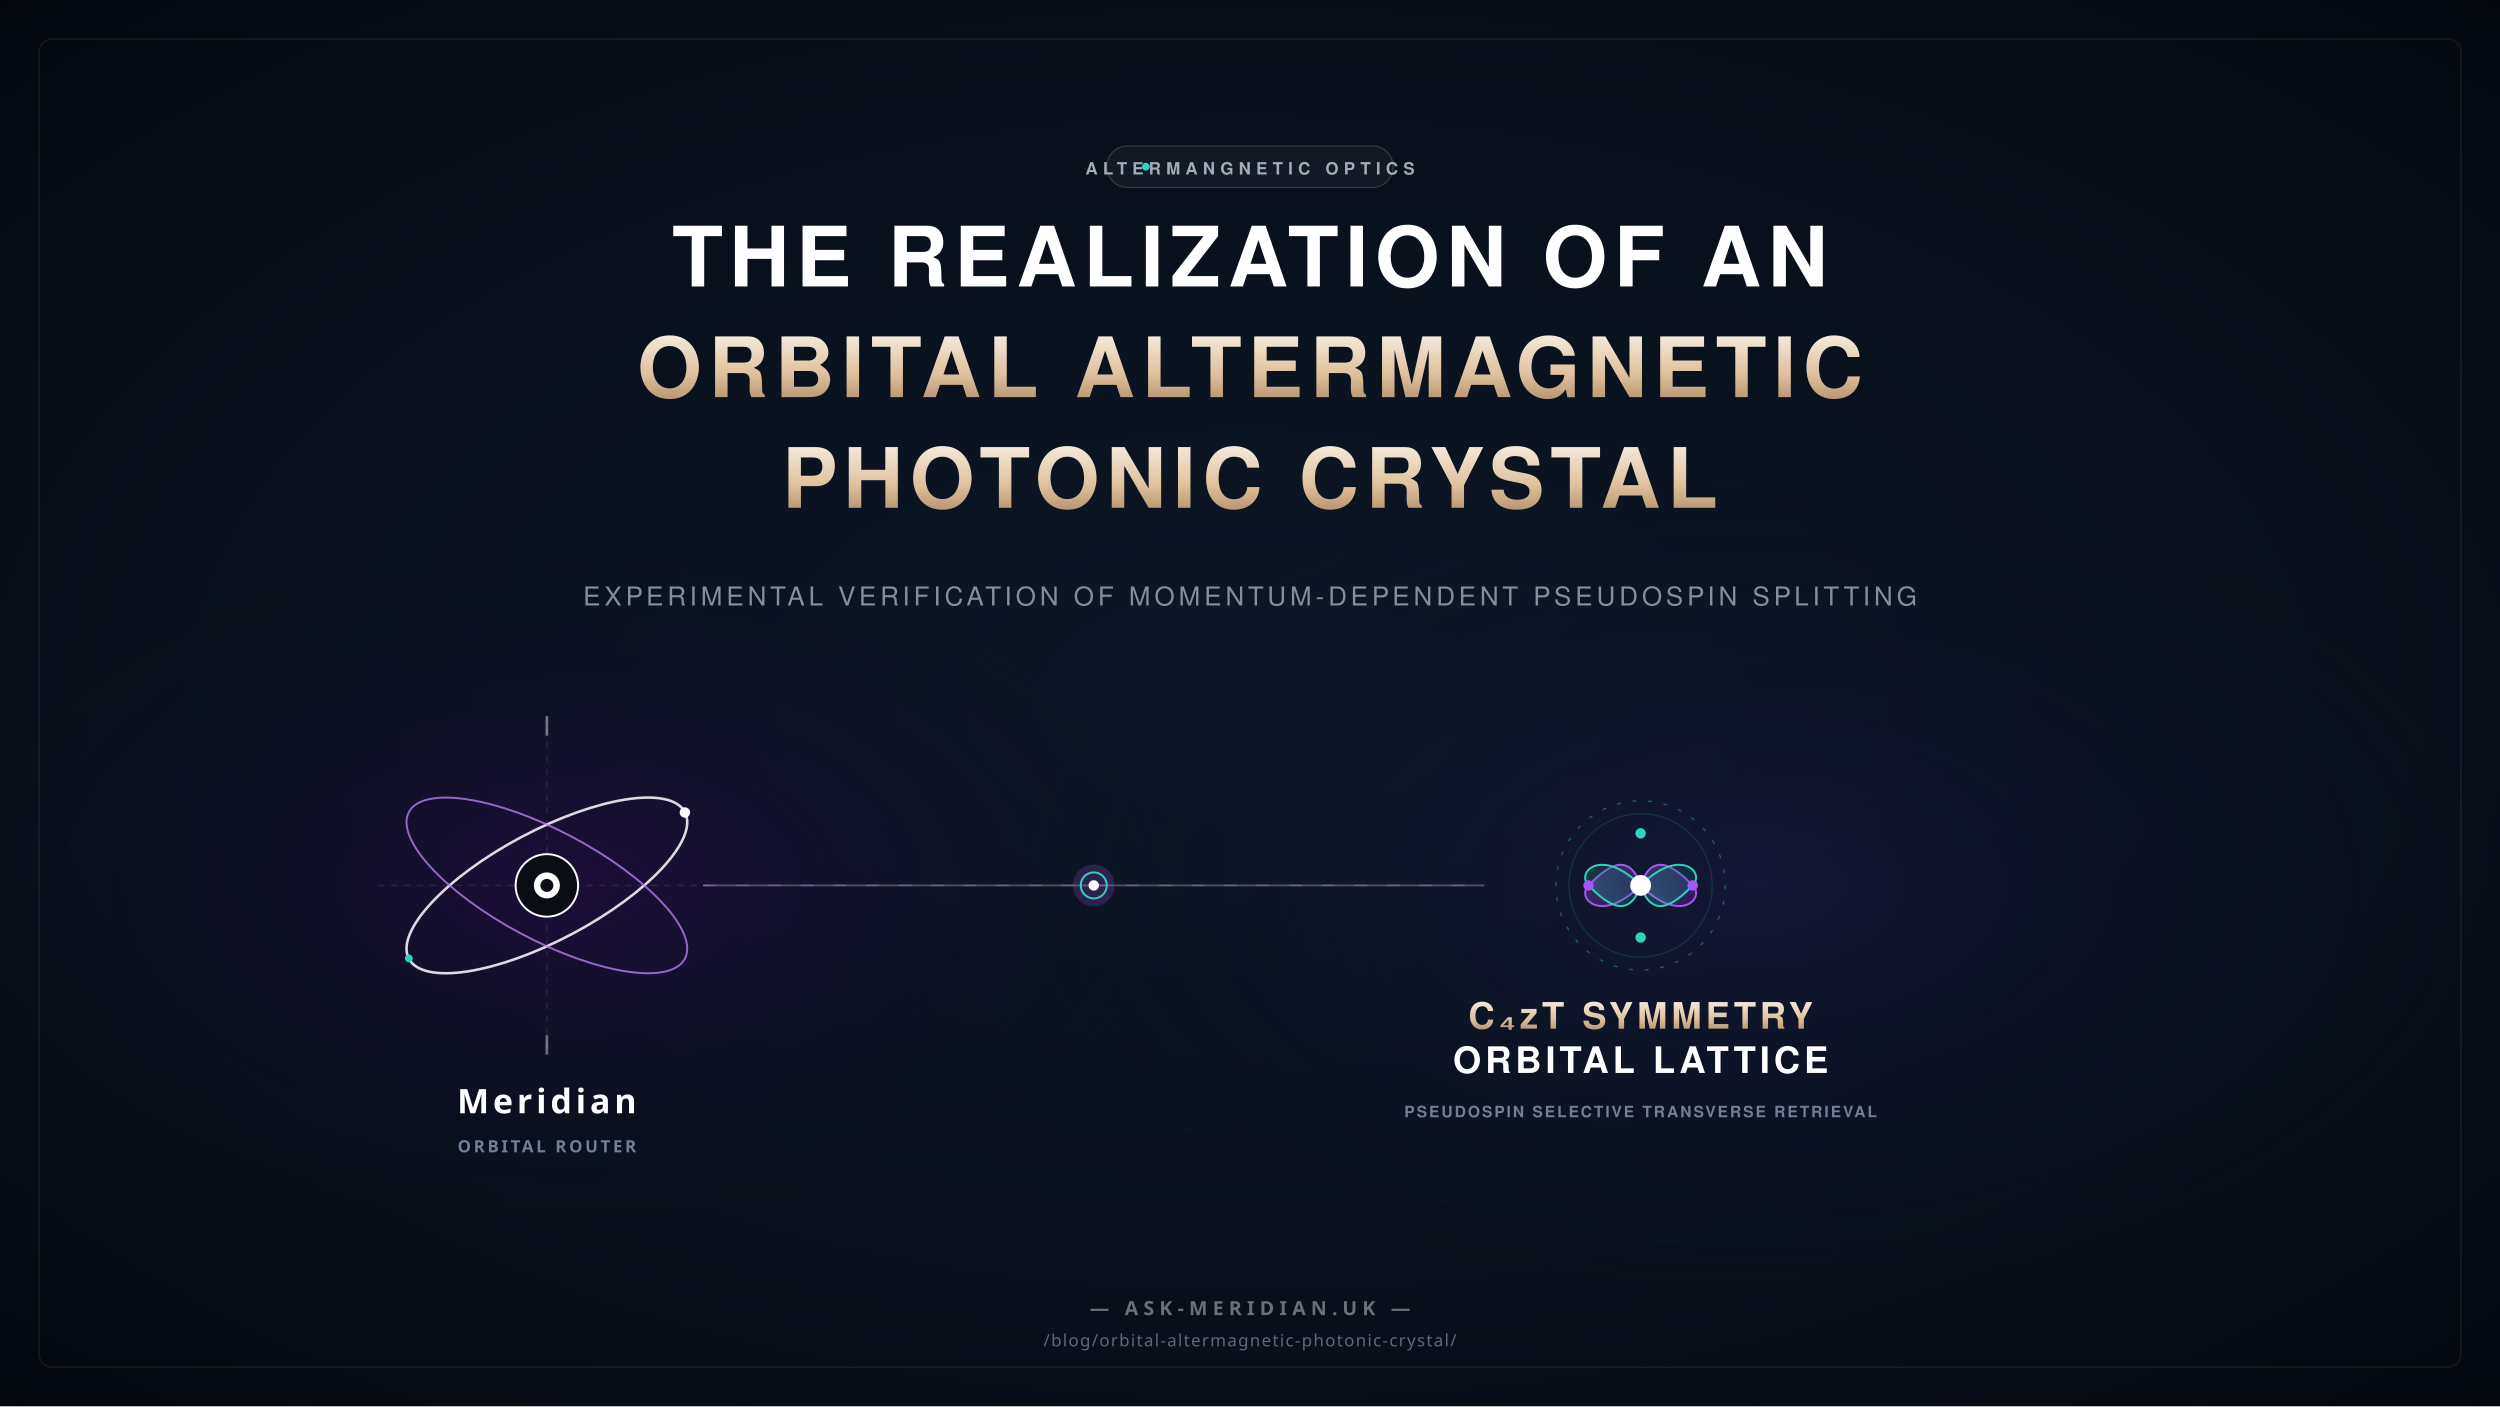
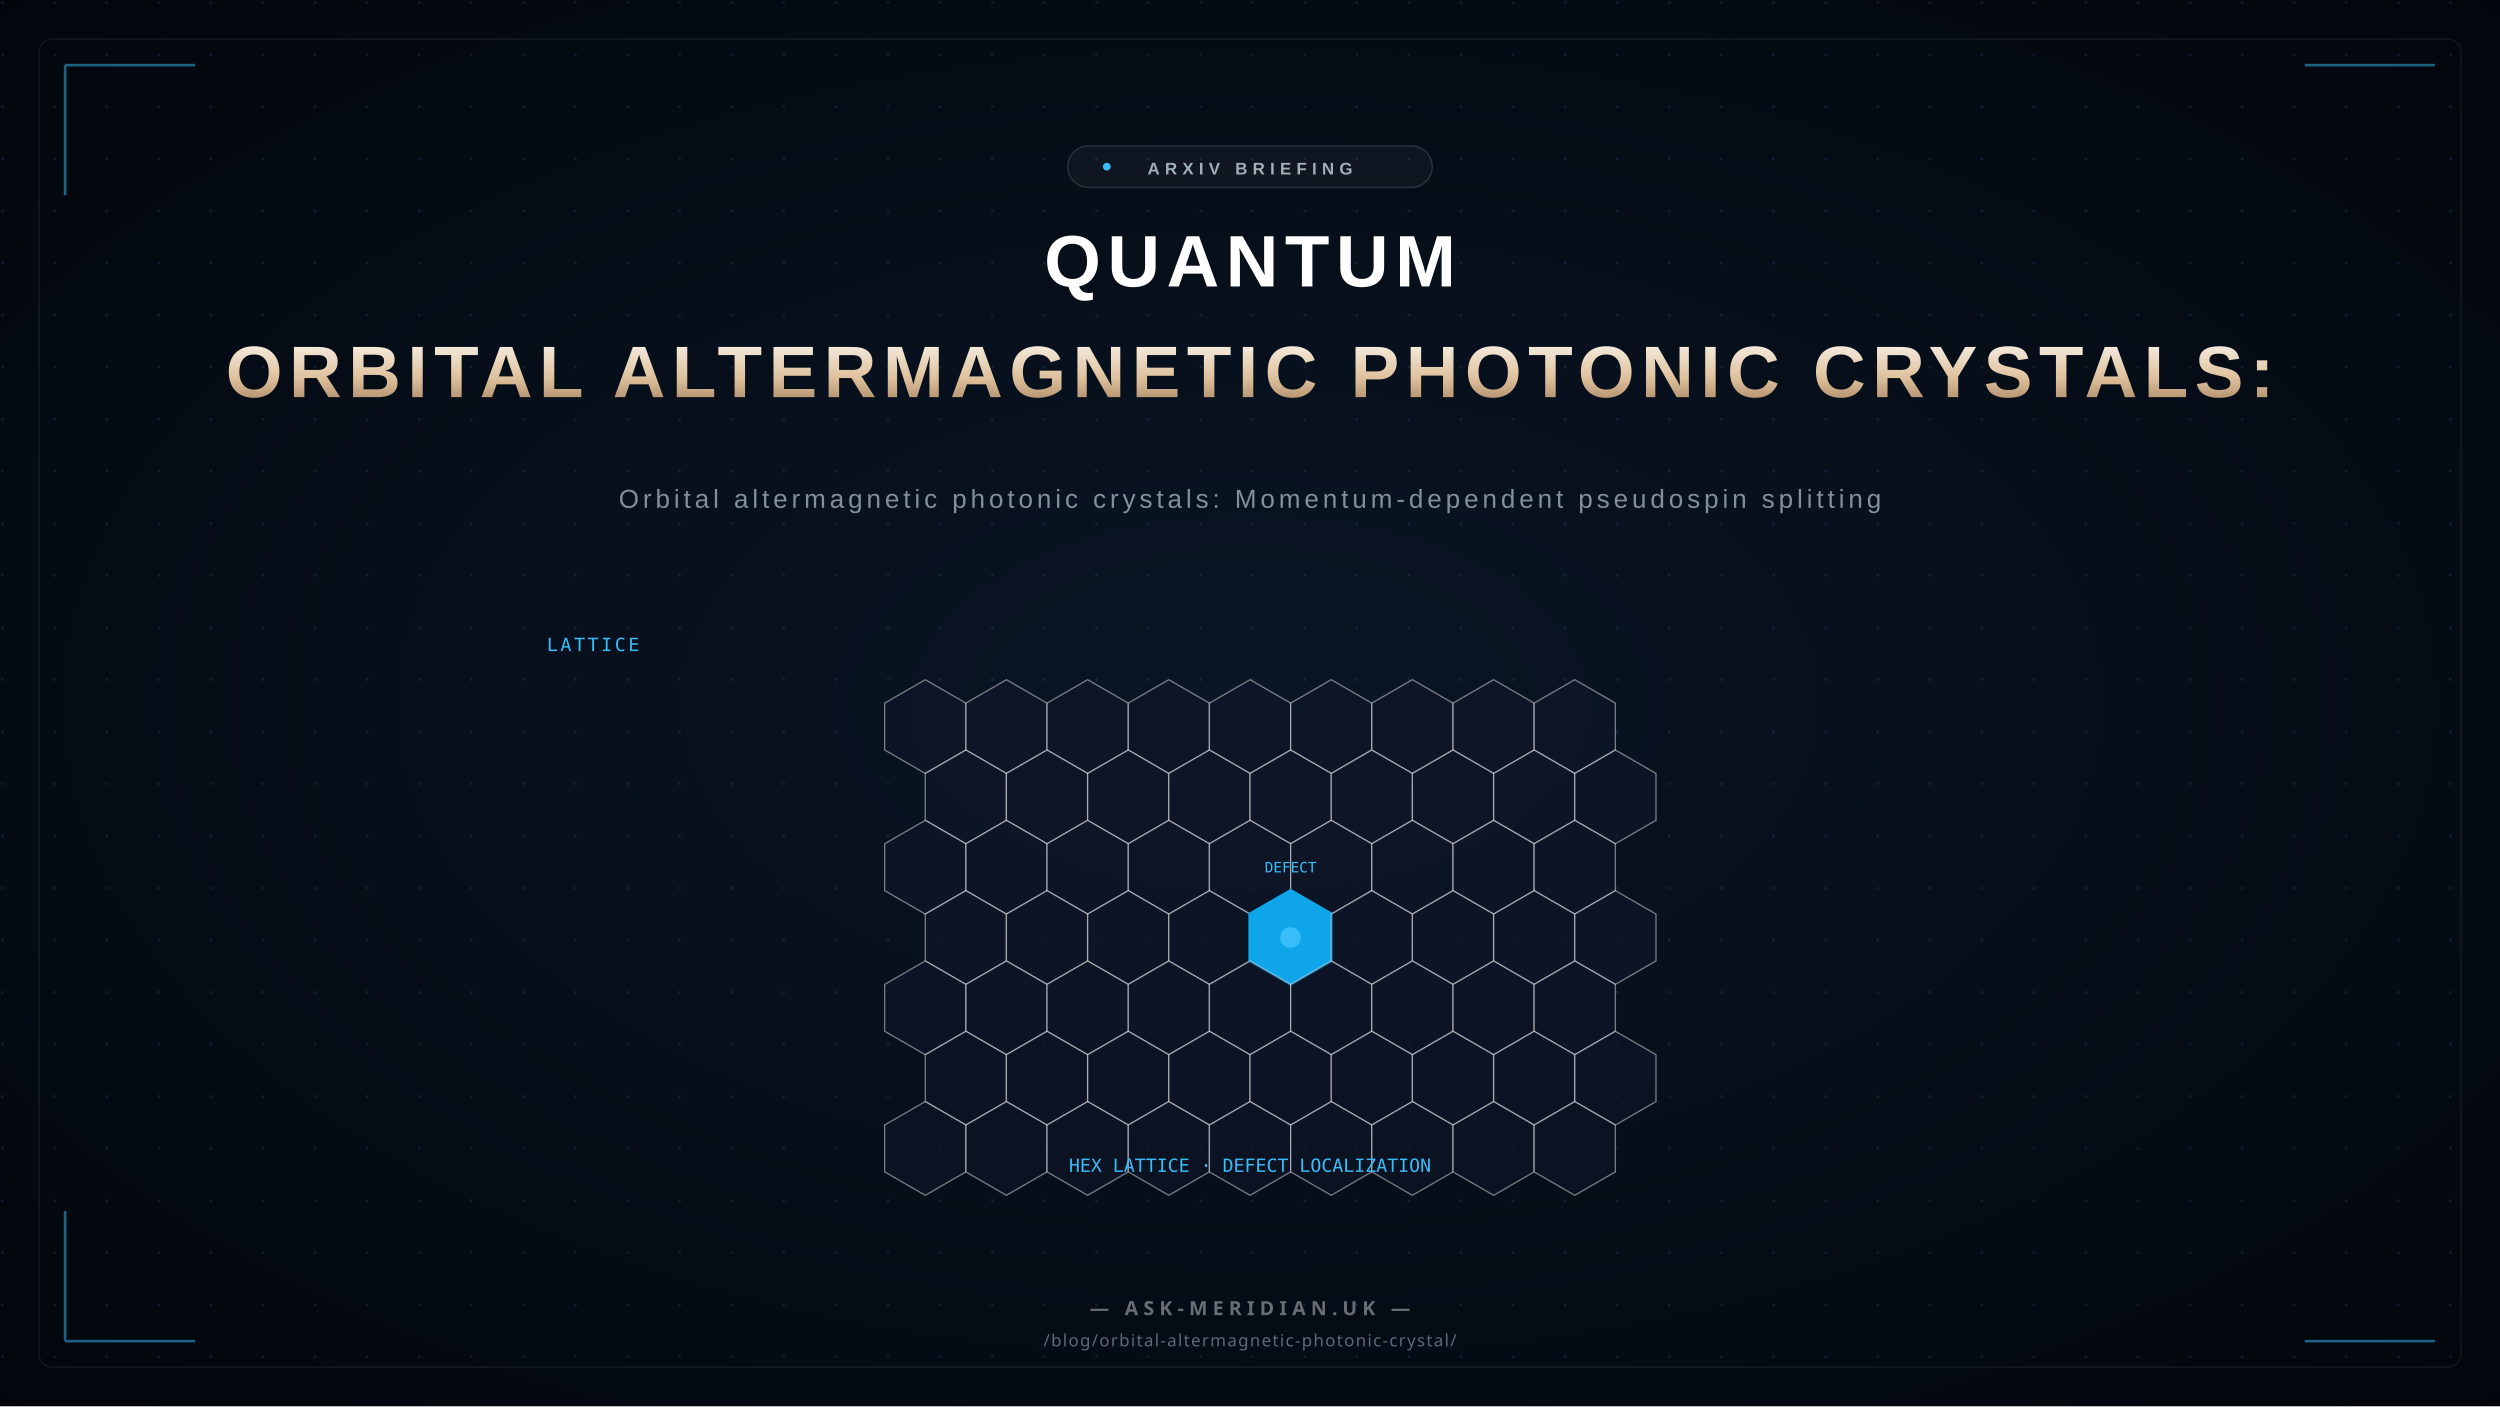
- <svg xmlns="http://www.w3.org/2000/svg" viewBox="0 0 1920 1080" width="100%" height="100%">
+ <svg xmlns="http://www.w3.org/2000/svg" viewBox="0 0 1920 1080" width="1920" height="1080">
  <defs>
    <radialGradient id="spaceGradient" cx="50%" cy="50%" r="75%">
-       <stop offset="0%" stop-color="#0e1726" />
-       <stop offset="60%" stop-color="#080f1a" />
-       <stop offset="100%" stop-color="#03060d" />
+       <stop offset="0%" stop-color="#0a1625" />
+       <stop offset="60%" stop-color="#050c16" />
+       <stop offset="100%" stop-color="#02050a" />
    </radialGradient>
-     <radialGradient id="meridianGlow" cx="23%" cy="63%" r="25%">
-       <stop offset="0%" stop-color="#3b0764" stop-opacity="0.4" />
-       <stop offset="100%" stop-color="#0a1625" stop-opacity="0" />
-     </radialGradient>
-     <radialGradient id="quantumGlow" cx="70%" cy="63%" r="30%">
-       <stop offset="0%" stop-color="#1e1b4b" stop-opacity="0.5" />
-       <stop offset="100%" stop-color="#0a1625" stop-opacity="0" />
-     </radialGradient>
-     <linearGradient id="purpleGradient" x1="0%" y1="0%" x2="100%" y2="100%">
-       <stop offset="0%" stop-color="#c084fc" />
-       <stop offset="50%" stop-color="#a855f7" />
-       <stop offset="100%" stop-color="#7e22ce" />
-     </linearGradient>
-     <linearGradient id="tealGradient" x1="0%" y1="100%" x2="100%" y2="0%">
-       <stop offset="0%" stop-color="#2dd4bf" />
-       <stop offset="50%" stop-color="#0d9488" />
-       <stop offset="100%" stop-color="#115e59" />
-     </linearGradient>
    <linearGradient id="goldText" x1="0%" y1="0%" x2="0%" y2="100%">
      <stop offset="0%" stop-color="#f3e9dc" />
      <stop offset="60%" stop-color="#dfc29e" />
      <stop offset="100%" stop-color="#b89773" />
    </linearGradient>
+     <linearGradient id="accentGrad" x1="0%" y1="0%" x2="100%" y2="0%">
+       <stop offset="0%" stop-color="#38bdf8" stop-opacity="0" />
+       <stop offset="50%" stop-color="#38bdf8" stop-opacity="0.95" />
+       <stop offset="100%" stop-color="#38bdf8" stop-opacity="0" />
+     </linearGradient>
+     <linearGradient id="spectrumGrad" x1="0%" y1="0%" x2="100%" y2="0%">
+       <stop offset="0%" stop-color="#ef4444" />
+       <stop offset="20%" stop-color="#f59e0b" />
+       <stop offset="40%" stop-color="#10b981" />
+       <stop offset="60%" stop-color="#3b82f6" />
+       <stop offset="80%" stop-color="#8b5cf6" />
+       <stop offset="100%" stop-color="#ec4899" />
+     </linearGradient>
+     <pattern id="dotPattern" width="40" height="40" patternUnits="userSpaceOnUse">
+       <circle cx="2" cy="2" r="1" fill="#58a6ff" fill-opacity="0.15" />
+     </pattern>
+     <filter id="glow">
+       <feGaussianBlur stdDeviation="3" result="b" />
+       <feMerge>
+         <feMergeNode in="b" />
+         <feMergeNode in="SourceGraphic" />
+       </feMerge>
+     </filter>
  </defs>
  <rect width="1920" height="1080" fill="url(#spaceGradient)" />
-   <rect width="1920" height="1080" fill="url(#meridianGlow)" />
-   <rect width="1920" height="1080" fill="url(#quantumGlow)" />
+   <rect width="1920" height="1080" fill="url(#dotPattern)" />
  <rect x="30" y="30" width="1860" height="1020" rx="10" fill="none" stroke="#ffffff" stroke-width="1" opacity="0.08" />
-   <g transform="translate(960, 220)" text-anchor="middle" font-family="'Helvetica Neue', Helvetica, Arial, sans-serif">
+   <g transform="translate(960, 220)" text-anchor="middle" font-family="Arial, sans-serif">
    <g transform="translate(0, -90)">
-       <rect x="-110" y="-18" width="220" height="32" rx="16" fill="#ffffff" fill-opacity="0.04" stroke="#ffffff" stroke-opacity="0.15" stroke-width="1" />
-       <circle cx="-80" cy="-2" r="3" fill="#2dd4bf" />
-       <text y="4" font-size="13" font-weight="bold" fill="#a0afb7" letter-spacing="4">ALTERMANGNETIC OPTICS</text>
+       <rect x="-140" y="-18" width="280" height="32" rx="16" fill="#ffffff" fill-opacity="0.04" stroke="#ffffff" stroke-opacity="0.15" stroke-width="1" />
+       <circle cx="-110" cy="-2" r="3" fill="#38bdf8" />
+       <text y="4" font-size="13" font-weight="bold" fill="#a0afb7" letter-spacing="4">ARXIV BRIEFING</text>
    </g>
-     <text font-size="64" font-weight="800" fill="#ffffff" letter-spacing="5">THE REALIZATION OF AN</text>
-     <text y="85" font-size="64" font-weight="800" fill="url(#goldText)" letter-spacing="5">ORBITAL ALTERMAGNETIC</text>
-     <text y="170" font-size="64" font-weight="800" fill="url(#goldText)" letter-spacing="5">PHOTONIC CRYSTAL</text>
-     <text y="245" font-size="20" font-weight="500" fill="#a0afb7" letter-spacing="3" opacity="0.8">EXPERIMENTAL VERIFICATION OF MOMENTUM-DEPENDENT PSEUDOSPIN SPLITTING</text>
+     <text font-size="56" font-weight="800" fill="#ffffff" letter-spacing="5">QUANTUM</text>
+     <text y="85" font-size="56" font-weight="800" fill="url(#goldText)" letter-spacing="5">ORBITAL ALTERMAGNETIC PHOTONIC CRYSTALS:</text>
+     <text y="170" font-size="20" font-weight="500" fill="#a0afb7" letter-spacing="3" opacity="0.8">Orbital altermagnetic photonic crystals: Momentum-dependent pseudospin splitting</text>
  </g>
-   <g id="horizontal-system">
-     <g id="connection-track">
-       <line x1="540" y1="680" x2="1140" y2="680" stroke="#ffffff" stroke-width="1.5" opacity="0.25" />
-       <line x1="540" y1="680" x2="1140" y2="680" stroke="#a855f7" stroke-width="1" stroke-dasharray="10,15" opacity="0.6" />
-       <circle cx="840" cy="680" r="16" fill="#a855f7" opacity="0.2" />
-       <circle cx="840" cy="680" r="10" fill="none" stroke="#2dd4bf" stroke-width="1.5" />
-       <circle cx="840" cy="680" r="4" fill="#ffffff" />
-     </g>
-     <g id="meridian-node" transform="translate(420, 680)">
-       <line x1="0" y1="-130" x2="0" y2="130" stroke="#ffffff" stroke-width="1" opacity="0.1" stroke-dasharray="5,5" />
-       <line x1="-130" y1="0" x2="130" y2="0" stroke="#ffffff" stroke-width="1" opacity="0.1" stroke-dasharray="5,5" />
-       <line x1="0" y1="-130" x2="0" y2="-115" stroke="#ffffff" stroke-width="2" opacity="0.4" />
-       <line x1="0" y1="115" x2="0" y2="130" stroke="#ffffff" stroke-width="2" opacity="0.4" />
-       <ellipse cx="0" cy="0" rx="120" ry="42" fill="none" stroke="#ffffff" stroke-width="2" stroke-opacity="0.85" transform="rotate(-28)" />
-       <ellipse cx="0" cy="0" rx="120" ry="42" fill="none" stroke="#c084fc" stroke-width="1.5" stroke-opacity="0.75" transform="rotate(28)" />
-       <circle cx="106" cy="-56" r="4" fill="#ffffff" />
-       <circle cx="-106" cy="56" r="3" fill="#2dd4bf" />
-       <circle cx="0" cy="0" r="24" fill="#0b0d14" stroke="#ffffff" stroke-width="1.5" />
-       <circle cx="0" cy="0" r="10" fill="#ffffff" />
-       <circle cx="0" cy="0" r="5" fill="#0b0d14" />
-       <text y="175" font-size="26" font-weight="700" fill="#ffffff" text-anchor="middle" font-family="sans-serif" letter-spacing="3">Meridian</text>
-       <text y="205" font-size="13" font-weight="600" fill="#718096" text-anchor="middle" font-family="sans-serif" letter-spacing="2">ORBITAL ROUTER</text>
-     </g>
-     <g id="crystal-node" transform="translate(1260, 680)">
-       <g id="crystal-grid" transform="translate(0, 0)">
-         <circle cx="0" cy="0" r="65" fill="none" stroke="#2dd4bf" stroke-width="1" stroke-dasharray="3,9" opacity="0.4" />
-         <circle cx="0" cy="0" r="55" fill="none" stroke="#2dd4bf" stroke-width="1" opacity="0.15" />
-         <path d="M 0 0 C 30 30, 50 10, 40 0 C 30 -10, 10 -30, 0 0" fill="url(#purpleGradient)" fill-opacity="0.25" stroke="#a855f7" stroke-width="1.5" />
-         <path d="M 0 0 C -30 30, -50 10, -40 0 C -30 -10, -10 -30, 0 0" fill="url(#purpleGradient)" fill-opacity="0.25" stroke="#a855f7" stroke-width="1.5" />
-         <path d="M 0 0 C 30 -30, 50 -10, 40 0 C 30 10, 10 30, 0 0" fill="url(#tealGradient)" fill-opacity="0.25" stroke="#2dd4bf" stroke-width="1.5" />
-         <path d="M 0 0 C -30 -30, -50 -10, -40 0 C -30 10, -10 30, 0 0" fill="url(#tealGradient)" fill-opacity="0.25" stroke="#2dd4bf" stroke-width="1.5" />
-         <circle cx="0" cy="0" r="8" fill="#ffffff" />
-         <circle cx="-40" cy="0" r="4" fill="#a855f7" />
-         <circle cx="40" cy="0" r="4" fill="#a855f7" />
-         <circle cx="0" cy="-40" r="4" fill="#2dd4bf" />
-         <circle cx="0" cy="40" r="4" fill="#2dd4bf" />
-       </g>
-       <g id="brand-text" transform="translate(0, 110)" text-anchor="middle" font-family="'Helvetica Neue', Helvetica, Arial, sans-serif">
-         <text font-size="28" font-weight="800" fill="url(#goldText)" letter-spacing="3">C₄zT SYMMETRY</text>
-         <text y="34" font-size="28" font-weight="800" fill="#ffffff" letter-spacing="3">ORBITAL LATTICE</text>
-         <text y="68" font-size="12" font-weight="600" fill="#718096" letter-spacing="1.5">PSEUDOSPIN SELECTIVE TRANSVERSE RETRIEVAL</text>
-       </g>
-     </g>
+   <g transform="translate(960, 720)">
+     <text x="-540" y="-220" font-family="monospace" font-size="14" fill="#38bdf8" letter-spacing="2">LATTICE</text>
+     <polygon points="-218.2,-144.0 -249.4,-126.0 -280.6,-144.0 -280.6,-180.0 -249.4,-198.0 -218.2,-180.0" fill="rgba(15,23,42,0.6)" stroke="#ffffff" stroke-opacity="0.45" stroke-width="1" />
+     <polygon points="-155.9,-144.0 -187.1,-126.0 -218.2,-144.0 -218.2,-180.0 -187.1,-198.0 -155.9,-180.0" fill="rgba(15,23,42,0.6)" stroke="#ffffff" stroke-opacity="0.45" stroke-width="1" />
+     <polygon points="-93.5,-144.0 -124.7,-126.0 -155.9,-144.0 -155.9,-180.0 -124.7,-198.0 -93.5,-180.0" fill="rgba(15,23,42,0.6)" stroke="#ffffff" stroke-opacity="0.45" stroke-width="1" />
+     <polygon points="-31.2,-144.0 -62.4,-126.0 -93.5,-144.0 -93.5,-180.0 -62.4,-198.0 -31.2,-180.0" fill="rgba(15,23,42,0.6)" stroke="#ffffff" stroke-opacity="0.45" stroke-width="1" />
+     <polygon points="31.2,-144.0 0.0,-126.0 -31.2,-144.0 -31.2,-180.0 -0.0,-198.0 31.2,-180.0" fill="rgba(15,23,42,0.6)" stroke="#ffffff" stroke-opacity="0.45" stroke-width="1" />
+     <polygon points="93.5,-144.0 62.4,-126.0 31.2,-144.0 31.2,-180.0 62.4,-198.0 93.5,-180.0" fill="rgba(15,23,42,0.6)" stroke="#ffffff" stroke-opacity="0.45" stroke-width="1" />
+     <polygon points="155.9,-144.0 124.7,-126.0 93.5,-144.0 93.5,-180.0 124.7,-198.0 155.9,-180.0" fill="rgba(15,23,42,0.6)" stroke="#ffffff" stroke-opacity="0.45" stroke-width="1" />
+     <polygon points="218.2,-144.0 187.1,-126.0 155.9,-144.0 155.9,-180.0 187.1,-198.0 218.2,-180.0" fill="rgba(15,23,42,0.6)" stroke="#ffffff" stroke-opacity="0.45" stroke-width="1" />
+     <polygon points="280.6,-144.0 249.4,-126.0 218.2,-144.0 218.2,-180.0 249.4,-198.0 280.6,-180.0" fill="rgba(15,23,42,0.6)" stroke="#ffffff" stroke-opacity="0.45" stroke-width="1" />
+     <polygon points="-187.1,-90.0 -218.2,-72.0 -249.4,-90.0 -249.4,-126.0 -218.2,-144.0 -187.1,-126.0" fill="rgba(15,23,42,0.6)" stroke="#ffffff" stroke-opacity="0.45" stroke-width="1" />
+     <polygon points="-124.7,-90.0 -155.9,-72.0 -187.1,-90.0 -187.1,-126.0 -155.9,-144.0 -124.7,-126.0" fill="rgba(15,23,42,0.6)" stroke="#ffffff" stroke-opacity="0.45" stroke-width="1" />
+     <polygon points="-62.4,-90.0 -93.5,-72.0 -124.7,-90.0 -124.7,-126.0 -93.5,-144.0 -62.4,-126.0" fill="rgba(15,23,42,0.6)" stroke="#ffffff" stroke-opacity="0.45" stroke-width="1" />
+     <polygon points="0.0,-90.0 -31.2,-72.0 -62.4,-90.0 -62.4,-126.0 -31.2,-144.0 -0.0,-126.0" fill="rgba(15,23,42,0.6)" stroke="#ffffff" stroke-opacity="0.45" stroke-width="1" />
+     <polygon points="62.4,-90.0 31.2,-72.0 0.0,-90.0 -0.0,-126.0 31.2,-144.0 62.4,-126.0" fill="rgba(15,23,42,0.6)" stroke="#ffffff" stroke-opacity="0.45" stroke-width="1" />
+     <polygon points="124.7,-90.0 93.5,-72.0 62.4,-90.0 62.4,-126.0 93.5,-144.0 124.7,-126.0" fill="rgba(15,23,42,0.6)" stroke="#ffffff" stroke-opacity="0.45" stroke-width="1" />
+     <polygon points="187.1,-90.0 155.9,-72.0 124.7,-90.0 124.7,-126.0 155.9,-144.0 187.1,-126.0" fill="rgba(15,23,42,0.6)" stroke="#ffffff" stroke-opacity="0.45" stroke-width="1" />
+     <polygon points="249.4,-90.0 218.2,-72.0 187.1,-90.0 187.1,-126.0 218.2,-144.0 249.4,-126.0" fill="rgba(15,23,42,0.6)" stroke="#ffffff" stroke-opacity="0.45" stroke-width="1" />
+     <polygon points="311.8,-90.0 280.6,-72.0 249.4,-90.0 249.4,-126.0 280.6,-144.0 311.8,-126.0" fill="rgba(15,23,42,0.6)" stroke="#ffffff" stroke-opacity="0.45" stroke-width="1" />
+     <polygon points="-218.2,-36.0 -249.4,-18.0 -280.6,-36.0 -280.6,-72.0 -249.4,-90.0 -218.2,-72.0" fill="rgba(15,23,42,0.6)" stroke="#ffffff" stroke-opacity="0.45" stroke-width="1" />
+     <polygon points="-155.9,-36.0 -187.1,-18.0 -218.2,-36.0 -218.2,-72.0 -187.1,-90.0 -155.9,-72.0" fill="rgba(15,23,42,0.6)" stroke="#ffffff" stroke-opacity="0.45" stroke-width="1" />
+     <polygon points="-93.5,-36.0 -124.7,-18.0 -155.9,-36.0 -155.9,-72.0 -124.7,-90.0 -93.5,-72.0" fill="rgba(15,23,42,0.6)" stroke="#ffffff" stroke-opacity="0.45" stroke-width="1" />
+     <polygon points="-31.2,-36.0 -62.4,-18.0 -93.5,-36.0 -93.5,-72.0 -62.4,-90.0 -31.2,-72.0" fill="rgba(15,23,42,0.6)" stroke="#ffffff" stroke-opacity="0.45" stroke-width="1" />
+     <polygon points="31.2,-36.0 0.0,-18.0 -31.2,-36.0 -31.2,-72.0 -0.0,-90.0 31.2,-72.0" fill="rgba(15,23,42,0.6)" stroke="#ffffff" stroke-opacity="0.45" stroke-width="1" />
+     <polygon points="93.5,-36.0 62.4,-18.0 31.2,-36.0 31.2,-72.0 62.4,-90.0 93.5,-72.0" fill="rgba(15,23,42,0.6)" stroke="#ffffff" stroke-opacity="0.45" stroke-width="1" />
+     <polygon points="155.9,-36.0 124.7,-18.0 93.5,-36.0 93.5,-72.0 124.7,-90.0 155.9,-72.0" fill="rgba(15,23,42,0.6)" stroke="#ffffff" stroke-opacity="0.45" stroke-width="1" />
+     <polygon points="218.2,-36.0 187.1,-18.0 155.9,-36.0 155.9,-72.0 187.1,-90.0 218.2,-72.0" fill="rgba(15,23,42,0.6)" stroke="#ffffff" stroke-opacity="0.45" stroke-width="1" />
+     <polygon points="280.6,-36.0 249.4,-18.0 218.2,-36.0 218.2,-72.0 249.4,-90.0 280.6,-72.0" fill="rgba(15,23,42,0.6)" stroke="#ffffff" stroke-opacity="0.45" stroke-width="1" />
+     <polygon points="-187.1,18.0 -218.2,36.0 -249.4,18.0 -249.4,-18.0 -218.2,-36.0 -187.1,-18.0" fill="rgba(15,23,42,0.6)" stroke="#ffffff" stroke-opacity="0.45" stroke-width="1" />
+     <polygon points="-124.7,18.0 -155.9,36.0 -187.1,18.0 -187.1,-18.0 -155.9,-36.0 -124.7,-18.0" fill="rgba(15,23,42,0.6)" stroke="#ffffff" stroke-opacity="0.45" stroke-width="1" />
+     <polygon points="-62.4,18.0 -93.5,36.0 -124.7,18.0 -124.7,-18.0 -93.5,-36.0 -62.4,-18.0" fill="rgba(15,23,42,0.6)" stroke="#ffffff" stroke-opacity="0.45" stroke-width="1" />
+     <polygon points="0.0,18.0 -31.2,36.0 -62.4,18.0 -62.4,-18.0 -31.2,-36.0 -0.0,-18.0" fill="rgba(15,23,42,0.6)" stroke="#ffffff" stroke-opacity="0.45" stroke-width="1" />
+     <polygon points="62.4,18.0 31.2,36.0 0.0,18.0 -0.0,-18.0 31.2,-36.0 62.4,-18.0" fill="#0ea5e9" stroke="#0ea5e9" stroke-opacity="1" stroke-width="2.5" />
+     <circle cx="31.177" cy="0" r="8" fill="#38bdf8" />
+     <text x="31.177" y="-50" font-family="monospace" font-size="11" fill="#38bdf8" text-anchor="middle">DEFECT</text>
+     <polygon points="124.7,18.0 93.5,36.0 62.4,18.0 62.4,-18.0 93.5,-36.0 124.7,-18.0" fill="rgba(15,23,42,0.6)" stroke="#ffffff" stroke-opacity="0.45" stroke-width="1" />
+     <polygon points="187.1,18.0 155.9,36.0 124.7,18.0 124.7,-18.0 155.9,-36.0 187.1,-18.0" fill="rgba(15,23,42,0.6)" stroke="#ffffff" stroke-opacity="0.45" stroke-width="1" />
+     <polygon points="249.4,18.0 218.2,36.0 187.1,18.0 187.1,-18.0 218.2,-36.0 249.4,-18.0" fill="rgba(15,23,42,0.6)" stroke="#ffffff" stroke-opacity="0.45" stroke-width="1" />
+     <polygon points="311.8,18.0 280.6,36.0 249.4,18.0 249.4,-18.0 280.6,-36.0 311.8,-18.0" fill="rgba(15,23,42,0.6)" stroke="#ffffff" stroke-opacity="0.45" stroke-width="1" />
+     <polygon points="-218.2,72.0 -249.4,90.0 -280.6,72.0 -280.6,36.0 -249.4,18.0 -218.2,36.0" fill="rgba(15,23,42,0.6)" stroke="#ffffff" stroke-opacity="0.45" stroke-width="1" />
+     <polygon points="-155.9,72.0 -187.1,90.0 -218.2,72.0 -218.2,36.0 -187.1,18.0 -155.9,36.0" fill="rgba(15,23,42,0.6)" stroke="#ffffff" stroke-opacity="0.45" stroke-width="1" />
+     <polygon points="-93.5,72.0 -124.7,90.0 -155.9,72.0 -155.9,36.0 -124.7,18.0 -93.5,36.0" fill="rgba(15,23,42,0.6)" stroke="#ffffff" stroke-opacity="0.45" stroke-width="1" />
+     <polygon points="-31.2,72.0 -62.4,90.0 -93.5,72.0 -93.5,36.0 -62.4,18.0 -31.2,36.0" fill="rgba(15,23,42,0.6)" stroke="#ffffff" stroke-opacity="0.45" stroke-width="1" />
+     <polygon points="31.2,72.0 0.0,90.0 -31.2,72.0 -31.2,36.0 -0.0,18.0 31.2,36.0" fill="rgba(15,23,42,0.6)" stroke="#ffffff" stroke-opacity="0.45" stroke-width="1" />
+     <polygon points="93.5,72.0 62.4,90.0 31.2,72.0 31.2,36.0 62.4,18.0 93.5,36.0" fill="rgba(15,23,42,0.6)" stroke="#ffffff" stroke-opacity="0.45" stroke-width="1" />
+     <polygon points="155.9,72.0 124.7,90.0 93.5,72.0 93.5,36.0 124.7,18.0 155.9,36.0" fill="rgba(15,23,42,0.6)" stroke="#ffffff" stroke-opacity="0.45" stroke-width="1" />
+     <polygon points="218.2,72.0 187.1,90.0 155.9,72.0 155.9,36.0 187.1,18.0 218.2,36.0" fill="rgba(15,23,42,0.6)" stroke="#ffffff" stroke-opacity="0.45" stroke-width="1" />
+     <polygon points="280.6,72.0 249.4,90.0 218.2,72.0 218.2,36.0 249.4,18.0 280.6,36.0" fill="rgba(15,23,42,0.6)" stroke="#ffffff" stroke-opacity="0.45" stroke-width="1" />
+     <polygon points="-187.1,126.0 -218.2,144.0 -249.4,126.0 -249.4,90.0 -218.2,72.0 -187.1,90.0" fill="rgba(15,23,42,0.6)" stroke="#ffffff" stroke-opacity="0.45" stroke-width="1" />
+     <polygon points="-124.7,126.0 -155.9,144.0 -187.1,126.0 -187.1,90.0 -155.9,72.0 -124.7,90.0" fill="rgba(15,23,42,0.6)" stroke="#ffffff" stroke-opacity="0.45" stroke-width="1" />
+     <polygon points="-62.4,126.0 -93.5,144.0 -124.7,126.0 -124.7,90.0 -93.5,72.0 -62.4,90.0" fill="rgba(15,23,42,0.6)" stroke="#ffffff" stroke-opacity="0.45" stroke-width="1" />
+     <polygon points="0.0,126.0 -31.2,144.0 -62.4,126.0 -62.4,90.0 -31.2,72.0 -0.0,90.0" fill="rgba(15,23,42,0.6)" stroke="#ffffff" stroke-opacity="0.45" stroke-width="1" />
+     <polygon points="62.4,126.0 31.2,144.0 0.0,126.0 -0.0,90.0 31.2,72.0 62.4,90.0" fill="rgba(15,23,42,0.6)" stroke="#ffffff" stroke-opacity="0.45" stroke-width="1" />
+     <polygon points="124.7,126.0 93.5,144.0 62.4,126.0 62.4,90.0 93.5,72.0 124.7,90.0" fill="rgba(15,23,42,0.6)" stroke="#ffffff" stroke-opacity="0.45" stroke-width="1" />
+     <polygon points="187.1,126.0 155.9,144.0 124.7,126.0 124.7,90.0 155.9,72.0 187.1,90.0" fill="rgba(15,23,42,0.6)" stroke="#ffffff" stroke-opacity="0.45" stroke-width="1" />
+     <polygon points="249.4,126.0 218.2,144.0 187.1,126.0 187.1,90.0 218.2,72.0 249.4,90.0" fill="rgba(15,23,42,0.6)" stroke="#ffffff" stroke-opacity="0.45" stroke-width="1" />
+     <polygon points="311.8,126.0 280.6,144.0 249.4,126.0 249.4,90.0 280.6,72.0 311.8,90.0" fill="rgba(15,23,42,0.6)" stroke="#ffffff" stroke-opacity="0.45" stroke-width="1" />
+     <polygon points="-218.2,180.0 -249.4,198.0 -280.6,180.0 -280.6,144.0 -249.4,126.0 -218.2,144.0" fill="rgba(15,23,42,0.6)" stroke="#ffffff" stroke-opacity="0.45" stroke-width="1" />
+     <polygon points="-155.9,180.0 -187.1,198.0 -218.2,180.0 -218.2,144.0 -187.1,126.0 -155.9,144.0" fill="rgba(15,23,42,0.6)" stroke="#ffffff" stroke-opacity="0.45" stroke-width="1" />
+     <polygon points="-93.5,180.0 -124.7,198.0 -155.9,180.0 -155.9,144.0 -124.7,126.0 -93.5,144.0" fill="rgba(15,23,42,0.6)" stroke="#ffffff" stroke-opacity="0.45" stroke-width="1" />
+     <polygon points="-31.2,180.0 -62.4,198.0 -93.5,180.0 -93.5,144.0 -62.4,126.0 -31.2,144.0" fill="rgba(15,23,42,0.6)" stroke="#ffffff" stroke-opacity="0.45" stroke-width="1" />
+     <polygon points="31.2,180.0 0.0,198.0 -31.2,180.0 -31.2,144.0 -0.0,126.0 31.2,144.0" fill="rgba(15,23,42,0.6)" stroke="#ffffff" stroke-opacity="0.45" stroke-width="1" />
+     <polygon points="93.5,180.0 62.4,198.0 31.2,180.0 31.2,144.0 62.4,126.0 93.5,144.0" fill="rgba(15,23,42,0.6)" stroke="#ffffff" stroke-opacity="0.45" stroke-width="1" />
+     <polygon points="155.9,180.0 124.7,198.0 93.5,180.0 93.5,144.0 124.7,126.0 155.9,144.0" fill="rgba(15,23,42,0.6)" stroke="#ffffff" stroke-opacity="0.45" stroke-width="1" />
+     <polygon points="218.2,180.0 187.1,198.0 155.9,180.0 155.9,144.0 187.1,126.0 218.2,144.0" fill="rgba(15,23,42,0.6)" stroke="#ffffff" stroke-opacity="0.45" stroke-width="1" />
+     <polygon points="280.6,180.0 249.4,198.0 218.2,180.0 218.2,144.0 249.4,126.0 280.6,144.0" fill="rgba(15,23,42,0.6)" stroke="#ffffff" stroke-opacity="0.45" stroke-width="1" />
+     <text x="0" y="180" font-family="monospace" font-size="14" fill="#38bdf8" text-anchor="middle">HEX LATTICE · DEFECT LOCALIZATION</text>
+   </g>
+   <g stroke="#38bdf8" stroke-width="2" fill="none" opacity="0.5">
+     <path d="M 50,50 L 150,50 M 50,50 L 50,150" />
+     <path d="M 1870,50 L 1770,50 M 1870,50 M 1870,150" />
+     <path d="M 50,1030 L 150,1030 M 50,1030 L 50,930" />
+     <path d="M 1870,1030 L 1770,1030 M 1870,1030 M 1870,930" />
  </g>
  <g transform="translate(960, 1010)" text-anchor="middle" font-family="sans-serif">
    <text font-size="15" font-weight="bold" fill="#ffffff" fill-opacity="0.4" letter-spacing="4">— ASK-MERIDIAN.UK —</text>
    <text y="24" font-size="13" fill="#718096" fill-opacity="0.8" letter-spacing="1">/blog/orbital-altermagnetic-photonic-crystal/</text>
  </g>
</svg>
